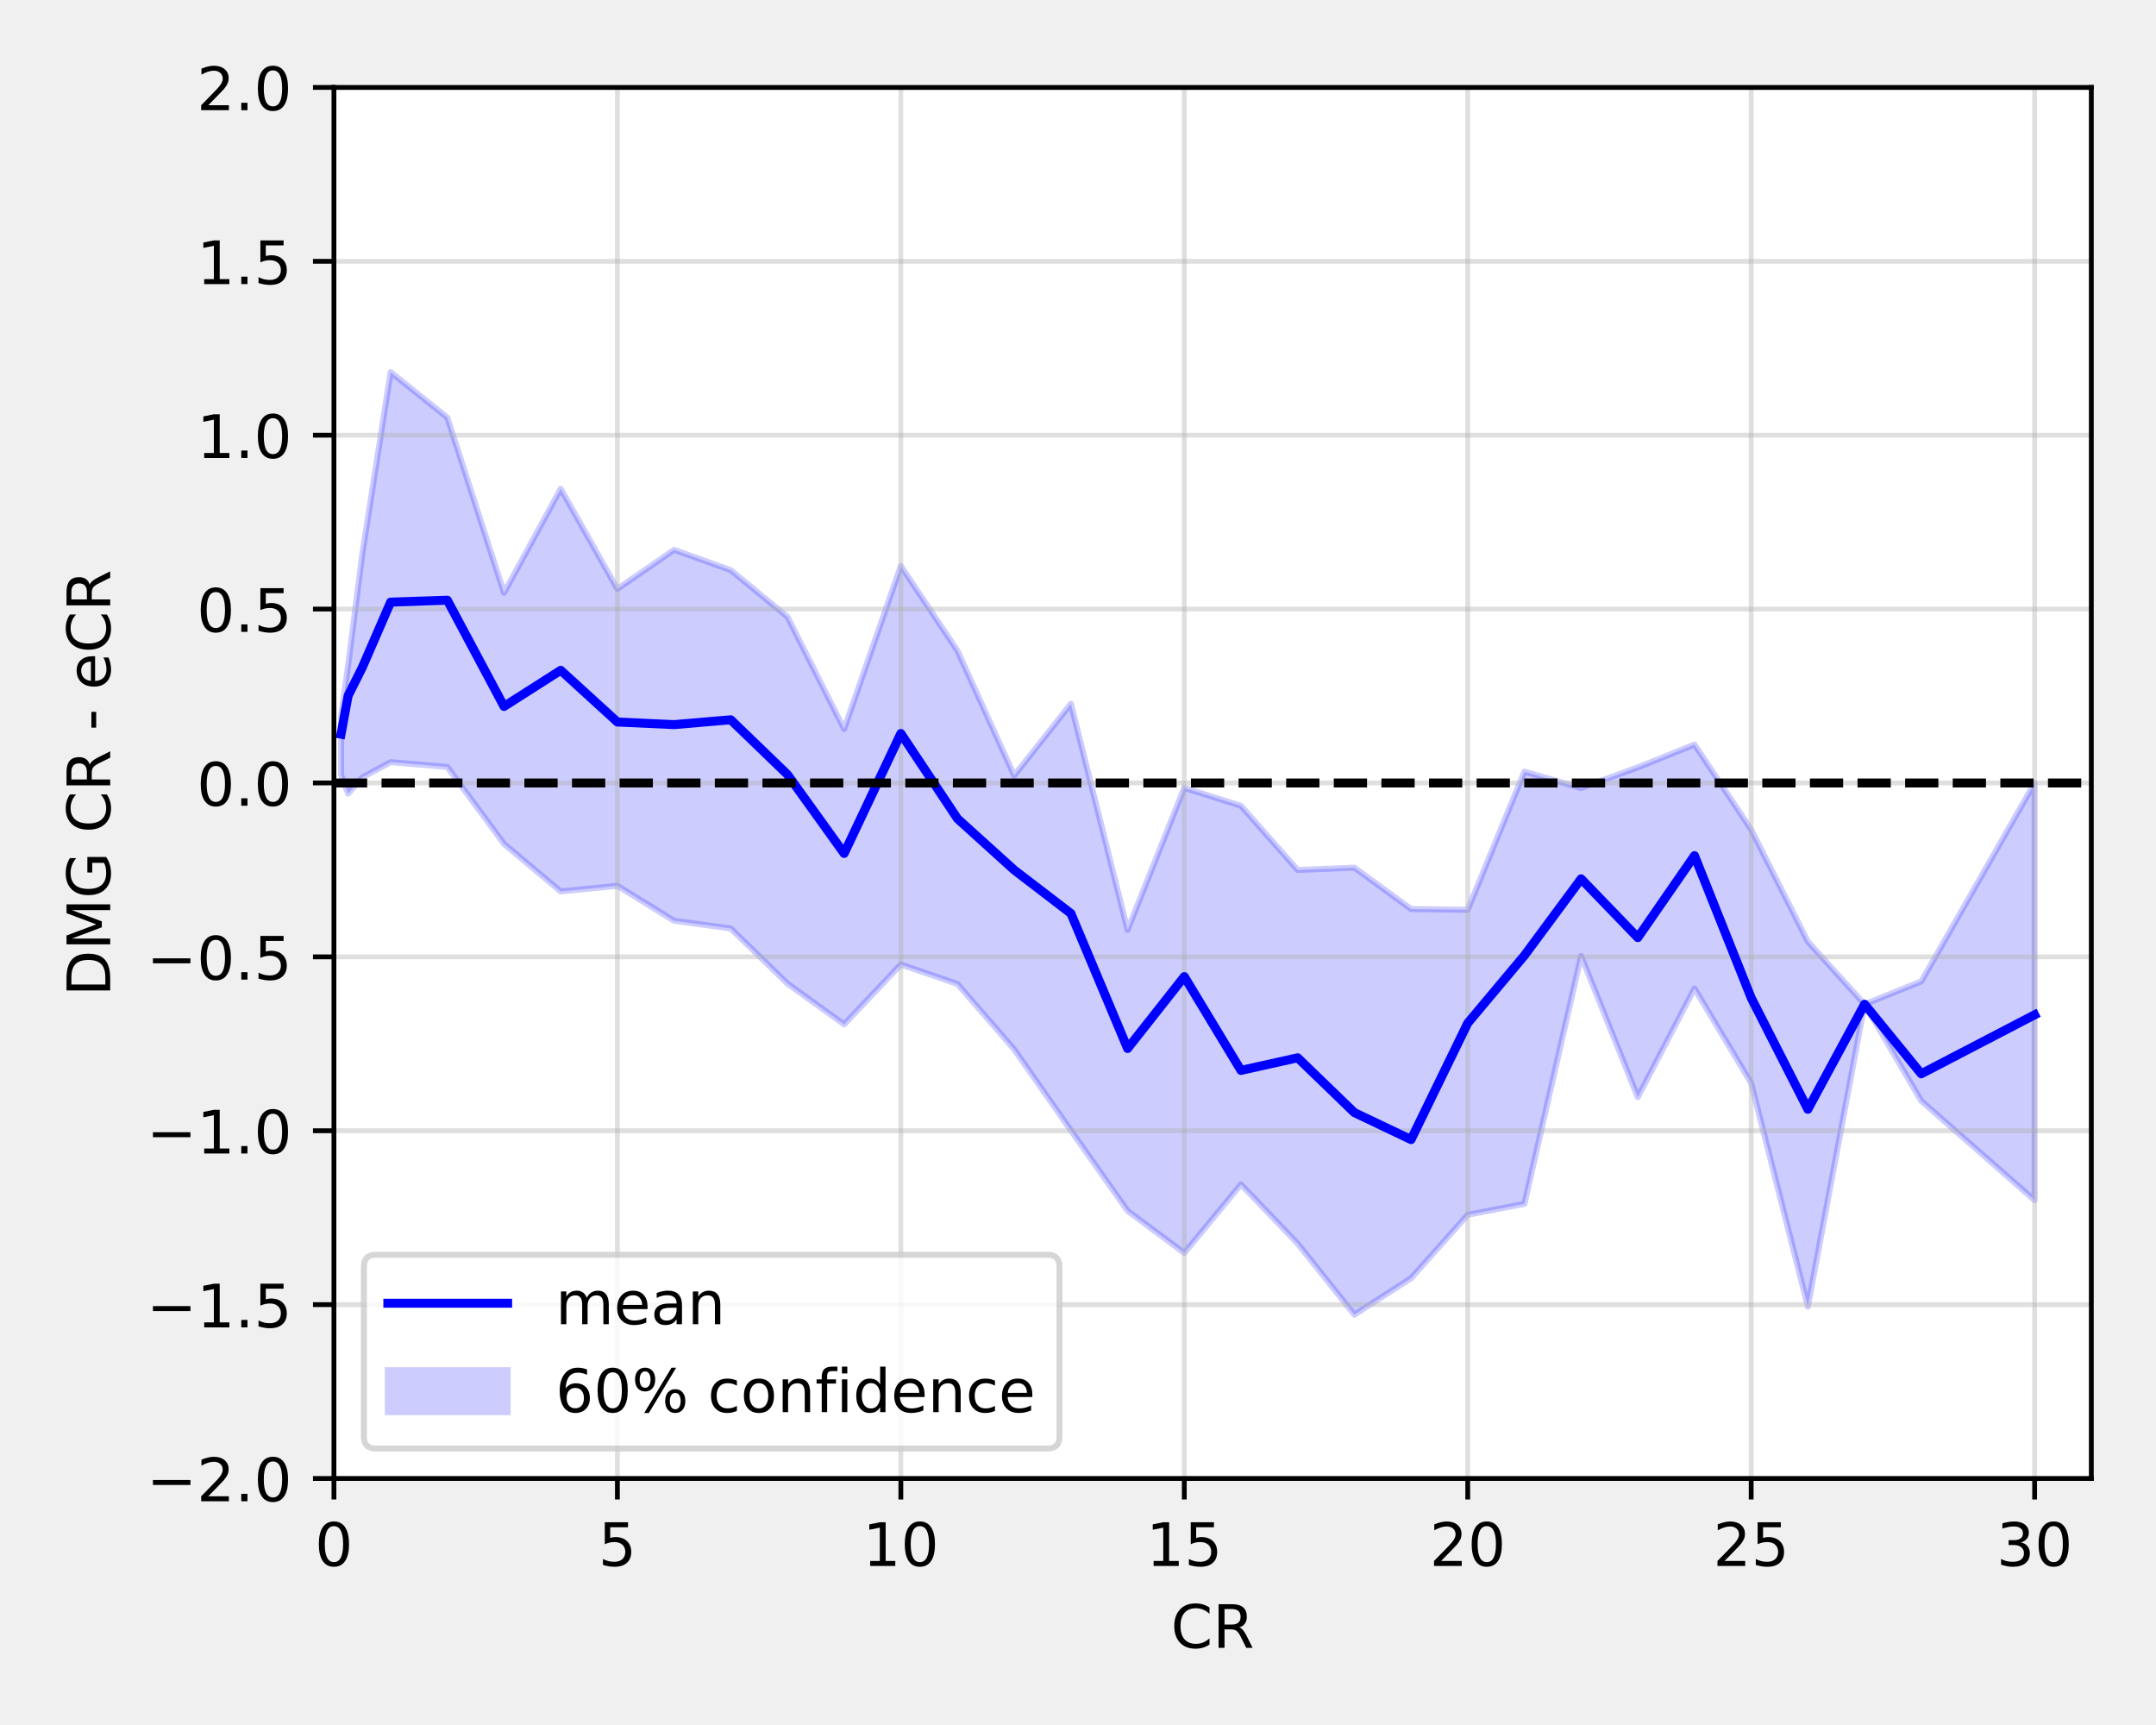
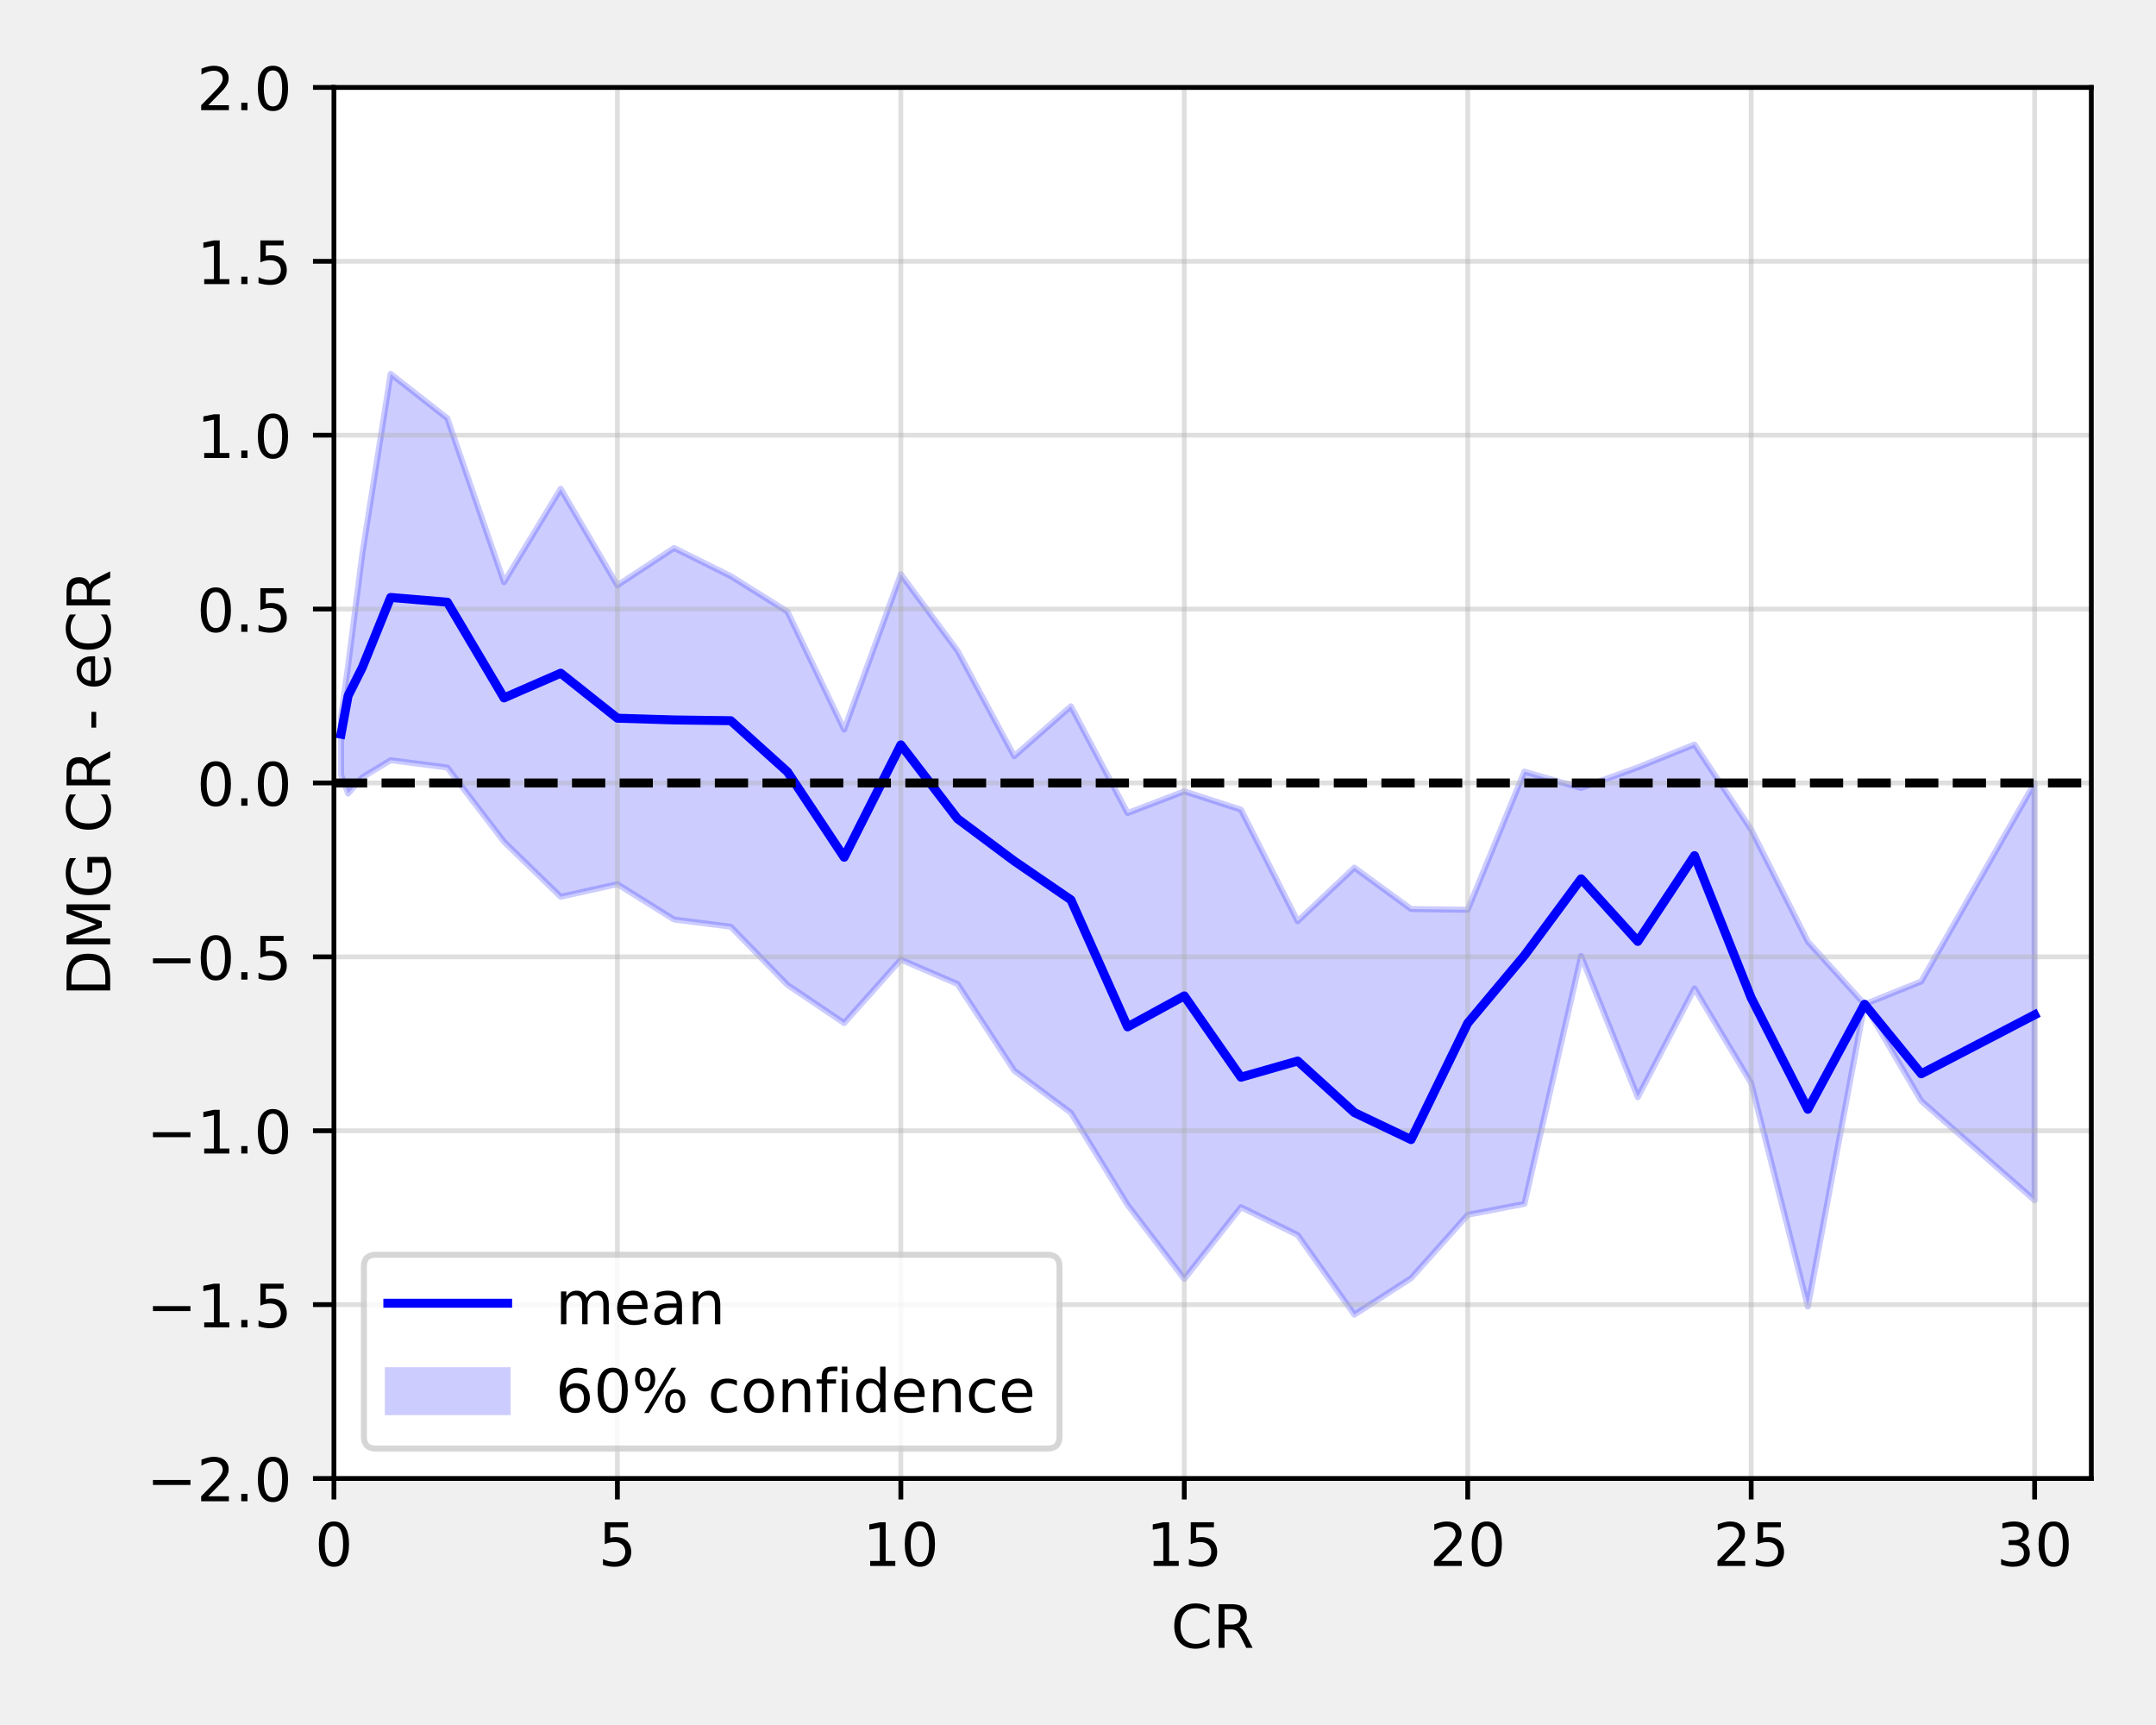
<svg xmlns="http://www.w3.org/2000/svg" xmlns:xlink="http://www.w3.org/1999/xlink" height="288pt" version="1.1" viewBox="0 0 360 288" width="360pt">
  <defs>
    <style type="text/css">*{stroke-linecap:butt;stroke-linejoin:round;}</style>
  </defs>
  <g id="figure_1">
    <g id="patch_1">
      <path d="M 0 288  L 360 288  L 360 0  L 0 0  z " style="fill:none;" />
    </g>
    <g id="axes_1">
      <g id="patch_2">
        <path d="M 55.761 246.844  L 349.2 246.844  L 349.2 14.599  L 55.761 14.599  z " style="fill:#ffffff;" />
      </g>
      <g id="PolyCollection_1">
        <defs>
-           <path d="M 56.944 -168.322  L 56.944 -158.635  L 58.127 -155.509  L 60.494 -158.207  L 65.227 -160.755  L 74.692 -159.956  L 84.158 -147.115  L 93.624 -139.171  L 103.09 -140.111  L 112.556 -134.273  L 122.021 -132.989  L 131.487 -123.79  L 140.953 -116.971  L 150.419 -126.98  L 159.884 -123.717  L 169.35 -112.794  L 178.816 -99.267  L 188.282 -85.844  L 197.748 -78.802  L 207.213 -90.258  L 216.679 -80.379  L 226.145 -68.508  L 235.611 -74.594  L 245.076 -85.183  L 254.542 -87.006  L 264.008 -128.383  L 273.474 -104.814  L 282.94 -122.972  L 292.405 -107.166  L 301.871 -69.855  L 311.337 -120.334  L 320.803 -104.201  L 339.734 -87.605  L 339.734 -157.279  L 339.734 -157.279  L 320.803 -124.137  L 311.337 -120.334  L 301.871 -130.787  L 292.405 -149.497  L 282.94 -163.696  L 273.474 -159.879  L 264.008 -156.437  L 254.542 -159.172  L 245.076 -136.106  L 235.611 -136.229  L 226.145 -143.141  L 216.679 -142.747  L 207.213 -153.465  L 197.748 -156.457  L 188.282 -132.737  L 178.816 -170.504  L 169.35 -158.521  L 159.884 -179.34  L 150.419 -193.509  L 140.953 -166.28  L 131.487 -185.016  L 122.021 -192.807  L 112.556 -196.204  L 103.09 -189.668  L 93.624 -206.391  L 84.158 -189.013  L 74.692 -218.286  L 65.227 -225.871  L 60.494 -195.488  L 58.127 -176.886  L 56.944 -168.322  z " id="m02b237798c" style="stroke:#0000ff;stroke-opacity:0.2;" />
+           <path d="M 56.944 -168.322  L 56.944 -158.635  L 58.127 -155.509  L 60.494 -158.207  L 65.227 -161.084  L 74.692 -159.857  L 84.158 -147.471  L 93.624 -138.277  L 103.09 -140.389  L 112.556 -134.478  L 122.021 -133.283  L 131.487 -123.567  L 140.953 -117.186  L 150.419 -127.796  L 159.884 -123.717  L 169.35 -109.261  L 178.816 -102.218  L 188.282 -86.833  L 197.748 -74.475  L 207.213 -86.458  L 216.679 -81.81  L 226.145 -68.508  L 235.611 -74.594  L 245.076 -85.183  L 254.542 -87.006  L 264.008 -128.383  L 273.474 -104.814  L 282.94 -122.972  L 292.405 -107.166  L 301.871 -69.855  L 311.337 -120.334  L 320.803 -104.201  L 339.734 -87.605  L 339.734 -157.279  L 339.734 -157.279  L 320.803 -124.137  L 311.337 -120.334  L 301.871 -130.787  L 292.405 -149.497  L 282.94 -163.696  L 273.474 -159.879  L 264.008 -156.437  L 254.542 -159.172  L 245.076 -136.106  L 235.611 -136.229  L 226.145 -143.141  L 216.679 -134.198  L 207.213 -152.818  L 197.748 -155.882  L 188.282 -152.255  L 178.816 -170.086  L 169.35 -161.748  L 159.884 -179.34  L 150.419 -192.117  L 140.953 -166.182  L 131.487 -185.881  L 122.021 -191.812  L 112.556 -196.511  L 103.09 -190.274  L 93.624 -206.391  L 84.158 -190.799  L 74.692 -218.163  L 65.227 -225.582  L 60.494 -195.488  L 58.127 -176.886  L 56.944 -168.322  z " id="m20de2d19ab" style="stroke:#0000ff;stroke-opacity:0.2;" />
        </defs>
-         <g clip-path="url(#pec62be4187)">
-           <use style="fill:#0000ff;fill-opacity:0.2;stroke:#0000ff;stroke-opacity:0.2;" x="0" xlink:href="#m02b237798c" y="288" />
+         <g clip-path="url(#p5d91fec184)">
+           <use style="fill:#0000ff;fill-opacity:0.2;stroke:#0000ff;stroke-opacity:0.2;" x="0" xlink:href="#m20de2d19ab" y="288" />
        </g>
      </g>
      <g id="matplotlib.axis_1">
        <g id="xtick_1">
          <g id="line2d_1">
-             <path clip-path="url(#pec62be4187)" d="M 55.761 246.844  L 55.761 14.599  " style="fill:none;stroke:#b0b0b0;stroke-linecap:square;stroke-opacity:0.4;stroke-width:0.8;" />
+             <path clip-path="url(#p5d91fec184)" d="M 55.761 246.844  L 55.761 14.599  " style="fill:none;stroke:#b0b0b0;stroke-linecap:square;stroke-opacity:0.4;stroke-width:0.8;" />
          </g>
          <g id="line2d_2">
            <defs>
-               <path d="M 0 0  L 0 3.5  " id="m133c1b8eba" style="stroke:#000000;stroke-width:0.8;" />
-             </defs>
-             <g>
-               <use style="stroke:#000000;stroke-width:0.8;" x="55.761" xlink:href="#m133c1b8eba" y="246.844" />
+               <path d="M 0 0  L 0 3.5  " id="m294f88d2a5" style="stroke:#000000;stroke-width:0.8;" />
+             </defs>
+             <g>
+               <use style="stroke:#000000;stroke-width:0.8;" x="55.761" xlink:href="#m294f88d2a5" y="246.844" />
            </g>
          </g>
          <g id="text_1">
            <g transform="translate(52.57969 261.4422)scale(0.1 -0.1)">
              <defs>
                <path d="M 31.781 66.406  Q 24.172 66.406 20.328 58.906  Q 16.5 51.422 16.5 36.375  Q 16.5 21.391 20.328 13.891  Q 24.172 6.391 31.781 6.391  Q 39.453 6.391 43.281 13.891  Q 47.125 21.391 47.125 36.375  Q 47.125 51.422 43.281 58.906  Q 39.453 66.406 31.781 66.406  z M 31.781 74.219  Q 44.047 74.219 50.516 64.516  Q 56.984 54.828 56.984 36.375  Q 56.984 17.969 50.516 8.266  Q 44.047 -1.422 31.781 -1.422  Q 19.531 -1.422 13.062 8.266  Q 6.594 17.969 6.594 36.375  Q 6.594 54.828 13.062 64.516  Q 19.531 74.219 31.781 74.219  z " id="DejaVuSans-48" />
              </defs>
              <use xlink:href="#DejaVuSans-48" />
            </g>
          </g>
        </g>
        <g id="xtick_2">
          <g id="line2d_3">
-             <path clip-path="url(#pec62be4187)" d="M 103.09 246.844  L 103.09 14.599  " style="fill:none;stroke:#b0b0b0;stroke-linecap:square;stroke-opacity:0.4;stroke-width:0.8;" />
+             <path clip-path="url(#p5d91fec184)" d="M 103.09 246.844  L 103.09 14.599  " style="fill:none;stroke:#b0b0b0;stroke-linecap:square;stroke-opacity:0.4;stroke-width:0.8;" />
          </g>
          <g id="line2d_4">
            <g>
-               <use style="stroke:#000000;stroke-width:0.8;" x="103.09" xlink:href="#m133c1b8eba" y="246.844" />
+               <use style="stroke:#000000;stroke-width:0.8;" x="103.09" xlink:href="#m294f88d2a5" y="246.844" />
            </g>
          </g>
          <g id="text_2">
            <g transform="translate(99.90857 261.4422)scale(0.1 -0.1)">
              <defs>
                <path d="M 10.797 72.906  L 49.516 72.906  L 49.516 64.594  L 19.828 64.594  L 19.828 46.734  Q 21.969 47.469 24.109 47.828  Q 26.266 48.188 28.422 48.188  Q 40.625 48.188 47.75 41.5  Q 54.891 34.812 54.891 23.391  Q 54.891 11.625 47.562 5.094  Q 40.234 -1.422 26.906 -1.422  Q 22.312 -1.422 17.547 -0.641  Q 12.797 0.141 7.719 1.703  L 7.719 11.625  Q 12.109 9.234 16.797 8.062  Q 21.484 6.891 26.703 6.891  Q 35.156 6.891 40.078 11.328  Q 45.016 15.766 45.016 23.391  Q 45.016 31 40.078 35.438  Q 35.156 39.891 26.703 39.891  Q 22.75 39.891 18.812 39.016  Q 14.891 38.141 10.797 36.281  z " id="DejaVuSans-53" />
              </defs>
              <use xlink:href="#DejaVuSans-53" />
            </g>
          </g>
        </g>
        <g id="xtick_3">
          <g id="line2d_5">
-             <path clip-path="url(#pec62be4187)" d="M 150.419 246.844  L 150.419 14.599  " style="fill:none;stroke:#b0b0b0;stroke-linecap:square;stroke-opacity:0.4;stroke-width:0.8;" />
+             <path clip-path="url(#p5d91fec184)" d="M 150.419 246.844  L 150.419 14.599  " style="fill:none;stroke:#b0b0b0;stroke-linecap:square;stroke-opacity:0.4;stroke-width:0.8;" />
          </g>
          <g id="line2d_6">
            <g>
-               <use style="stroke:#000000;stroke-width:0.8;" x="150.419" xlink:href="#m133c1b8eba" y="246.844" />
+               <use style="stroke:#000000;stroke-width:0.8;" x="150.419" xlink:href="#m294f88d2a5" y="246.844" />
            </g>
          </g>
          <g id="text_3">
            <g transform="translate(144.0562 261.4422)scale(0.1 -0.1)">
              <defs>
                <path d="M 12.406 8.297  L 28.516 8.297  L 28.516 63.922  L 10.984 60.406  L 10.984 69.391  L 28.422 72.906  L 38.281 72.906  L 38.281 8.297  L 54.391 8.297  L 54.391 0  L 12.406 0  z " id="DejaVuSans-49" />
              </defs>
              <use xlink:href="#DejaVuSans-49" />
              <use x="63.623" xlink:href="#DejaVuSans-48" />
            </g>
          </g>
        </g>
        <g id="xtick_4">
          <g id="line2d_7">
-             <path clip-path="url(#pec62be4187)" d="M 197.748 246.844  L 197.748 14.599  " style="fill:none;stroke:#b0b0b0;stroke-linecap:square;stroke-opacity:0.4;stroke-width:0.8;" />
+             <path clip-path="url(#p5d91fec184)" d="M 197.748 246.844  L 197.748 14.599  " style="fill:none;stroke:#b0b0b0;stroke-linecap:square;stroke-opacity:0.4;stroke-width:0.8;" />
          </g>
          <g id="line2d_8">
            <g>
-               <use style="stroke:#000000;stroke-width:0.8;" x="197.748" xlink:href="#m133c1b8eba" y="246.844" />
+               <use style="stroke:#000000;stroke-width:0.8;" x="197.748" xlink:href="#m294f88d2a5" y="246.844" />
            </g>
          </g>
          <g id="text_4">
            <g transform="translate(191.3851 261.4422)scale(0.1 -0.1)">
              <use xlink:href="#DejaVuSans-49" />
              <use x="63.623" xlink:href="#DejaVuSans-53" />
            </g>
          </g>
        </g>
        <g id="xtick_5">
          <g id="line2d_9">
-             <path clip-path="url(#pec62be4187)" d="M 245.076 246.844  L 245.076 14.599  " style="fill:none;stroke:#b0b0b0;stroke-linecap:square;stroke-opacity:0.4;stroke-width:0.8;" />
+             <path clip-path="url(#p5d91fec184)" d="M 245.076 246.844  L 245.076 14.599  " style="fill:none;stroke:#b0b0b0;stroke-linecap:square;stroke-opacity:0.4;stroke-width:0.8;" />
          </g>
          <g id="line2d_10">
            <g>
-               <use style="stroke:#000000;stroke-width:0.8;" x="245.076" xlink:href="#m133c1b8eba" y="246.844" />
+               <use style="stroke:#000000;stroke-width:0.8;" x="245.076" xlink:href="#m294f88d2a5" y="246.844" />
            </g>
          </g>
          <g id="text_5">
            <g transform="translate(238.714 261.4422)scale(0.1 -0.1)">
              <defs>
                <path d="M 19.188 8.297  L 53.609 8.297  L 53.609 0  L 7.328 0  L 7.328 8.297  Q 12.938 14.109 22.625 23.891  Q 32.328 33.688 34.812 36.531  Q 39.547 41.844 41.422 45.531  Q 43.312 49.219 43.312 52.781  Q 43.312 58.594 39.234 62.25  Q 35.156 65.922 28.609 65.922  Q 23.969 65.922 18.812 64.312  Q 13.672 62.703 7.812 59.422  L 7.812 69.391  Q 13.766 71.781 18.938 73  Q 24.125 74.219 28.422 74.219  Q 39.75 74.219 46.484 68.547  Q 53.219 62.891 53.219 53.422  Q 53.219 48.922 51.531 44.891  Q 49.859 40.875 45.406 35.406  Q 44.188 33.984 37.641 27.219  Q 31.109 20.453 19.188 8.297  z " id="DejaVuSans-50" />
              </defs>
              <use xlink:href="#DejaVuSans-50" />
              <use x="63.623" xlink:href="#DejaVuSans-48" />
            </g>
          </g>
        </g>
        <g id="xtick_6">
          <g id="line2d_11">
-             <path clip-path="url(#pec62be4187)" d="M 292.405 246.844  L 292.405 14.599  " style="fill:none;stroke:#b0b0b0;stroke-linecap:square;stroke-opacity:0.4;stroke-width:0.8;" />
+             <path clip-path="url(#p5d91fec184)" d="M 292.405 246.844  L 292.405 14.599  " style="fill:none;stroke:#b0b0b0;stroke-linecap:square;stroke-opacity:0.4;stroke-width:0.8;" />
          </g>
          <g id="line2d_12">
            <g>
-               <use style="stroke:#000000;stroke-width:0.8;" x="292.405" xlink:href="#m133c1b8eba" y="246.844" />
+               <use style="stroke:#000000;stroke-width:0.8;" x="292.405" xlink:href="#m294f88d2a5" y="246.844" />
            </g>
          </g>
          <g id="text_6">
            <g transform="translate(286.0428 261.4422)scale(0.1 -0.1)">
              <use xlink:href="#DejaVuSans-50" />
              <use x="63.623" xlink:href="#DejaVuSans-53" />
            </g>
          </g>
        </g>
        <g id="xtick_7">
          <g id="line2d_13">
-             <path clip-path="url(#pec62be4187)" d="M 339.734 246.844  L 339.734 14.599  " style="fill:none;stroke:#b0b0b0;stroke-linecap:square;stroke-opacity:0.4;stroke-width:0.8;" />
+             <path clip-path="url(#p5d91fec184)" d="M 339.734 246.844  L 339.734 14.599  " style="fill:none;stroke:#b0b0b0;stroke-linecap:square;stroke-opacity:0.4;stroke-width:0.8;" />
          </g>
          <g id="line2d_14">
            <g>
-               <use style="stroke:#000000;stroke-width:0.8;" x="339.734" xlink:href="#m133c1b8eba" y="246.844" />
+               <use style="stroke:#000000;stroke-width:0.8;" x="339.734" xlink:href="#m294f88d2a5" y="246.844" />
            </g>
          </g>
          <g id="text_7">
            <g transform="translate(333.3717 261.4422)scale(0.1 -0.1)">
              <defs>
                <path d="M 40.578 39.312  Q 47.656 37.797 51.625 33  Q 55.609 28.219 55.609 21.188  Q 55.609 10.406 48.188 4.484  Q 40.766 -1.422 27.094 -1.422  Q 22.516 -1.422 17.656 -0.516  Q 12.797 0.391 7.625 2.203  L 7.625 11.719  Q 11.719 9.328 16.594 8.109  Q 21.484 6.891 26.812 6.891  Q 36.078 6.891 40.938 10.547  Q 45.797 14.203 45.797 21.188  Q 45.797 27.641 41.281 31.266  Q 36.766 34.906 28.719 34.906  L 20.219 34.906  L 20.219 43.016  L 29.109 43.016  Q 36.375 43.016 40.234 45.922  Q 44.094 48.828 44.094 54.297  Q 44.094 59.906 40.109 62.906  Q 36.141 65.922 28.719 65.922  Q 24.656 65.922 20.016 65.031  Q 15.375 64.156 9.812 62.312  L 9.812 71.094  Q 15.438 72.656 20.344 73.438  Q 25.25 74.219 29.594 74.219  Q 40.828 74.219 47.359 69.109  Q 53.906 64.016 53.906 55.328  Q 53.906 49.266 50.438 45.094  Q 46.969 40.922 40.578 39.312  z " id="DejaVuSans-51" />
              </defs>
              <use xlink:href="#DejaVuSans-51" />
              <use x="63.623" xlink:href="#DejaVuSans-48" />
            </g>
          </g>
        </g>
        <g id="text_8">
          <g transform="translate(195.5148 275.1203)scale(0.1 -0.1)">
            <defs>
              <path d="M 64.406 67.281  L 64.406 56.891  Q 59.422 61.531 53.781 63.812  Q 48.141 66.109 41.797 66.109  Q 29.297 66.109 22.656 58.469  Q 16.016 50.828 16.016 36.375  Q 16.016 21.969 22.656 14.328  Q 29.297 6.688 41.797 6.688  Q 48.141 6.688 53.781 8.984  Q 59.422 11.281 64.406 15.922  L 64.406 5.609  Q 59.234 2.094 53.438 0.328  Q 47.656 -1.422 41.219 -1.422  Q 24.656 -1.422 15.125 8.703  Q 5.609 18.844 5.609 36.375  Q 5.609 53.953 15.125 64.078  Q 24.656 74.219 41.219 74.219  Q 47.75 74.219 53.531 72.484  Q 59.328 70.75 64.406 67.281  z " id="DejaVuSans-67" />
              <path d="M 44.391 34.188  Q 47.562 33.109 50.562 29.594  Q 53.562 26.078 56.594 19.922  L 66.609 0  L 56 0  L 46.688 18.703  Q 43.062 26.031 39.672 28.422  Q 36.281 30.812 30.422 30.812  L 19.672 30.812  L 19.672 0  L 9.812 0  L 9.812 72.906  L 32.078 72.906  Q 44.578 72.906 50.734 67.672  Q 56.891 62.453 56.891 51.906  Q 56.891 45.016 53.688 40.469  Q 50.484 35.938 44.391 34.188  z M 19.672 64.797  L 19.672 38.922  L 32.078 38.922  Q 39.203 38.922 42.844 42.219  Q 46.484 45.516 46.484 51.906  Q 46.484 58.297 42.844 61.547  Q 39.203 64.797 32.078 64.797  z " id="DejaVuSans-82" />
            </defs>
            <use xlink:href="#DejaVuSans-67" />
            <use x="69.824" xlink:href="#DejaVuSans-82" />
          </g>
        </g>
      </g>
      <g id="matplotlib.axis_2">
        <g id="ytick_1">
          <g id="line2d_15">
-             <path clip-path="url(#pec62be4187)" d="M 55.761 246.844  L 349.2 246.844  " style="fill:none;stroke:#b0b0b0;stroke-linecap:square;stroke-opacity:0.4;stroke-width:0.8;" />
+             <path clip-path="url(#p5d91fec184)" d="M 55.761 246.844  L 349.2 246.844  " style="fill:none;stroke:#b0b0b0;stroke-linecap:square;stroke-opacity:0.4;stroke-width:0.8;" />
          </g>
          <g id="line2d_16">
            <defs>
-               <path d="M 0 0  L -3.5 0  " id="m67003b450d" style="stroke:#000000;stroke-width:0.8;" />
-             </defs>
-             <g>
-               <use style="stroke:#000000;stroke-width:0.8;" x="55.761" xlink:href="#m67003b450d" y="246.844" />
+               <path d="M 0 0  L -3.5 0  " id="m431218fe5b" style="stroke:#000000;stroke-width:0.8;" />
+             </defs>
+             <g>
+               <use style="stroke:#000000;stroke-width:0.8;" x="55.761" xlink:href="#m431218fe5b" y="246.844" />
            </g>
          </g>
          <g id="text_9">
            <g transform="translate(24.47812 250.643)scale(0.1 -0.1)">
              <defs>
                <path d="M 10.594 35.5  L 73.188 35.5  L 73.188 27.203  L 10.594 27.203  z " id="DejaVuSans-8722" />
                <path d="M 10.688 12.406  L 21 12.406  L 21 0  L 10.688 0  z " id="DejaVuSans-46" />
              </defs>
              <use xlink:href="#DejaVuSans-8722" />
              <use x="83.789" xlink:href="#DejaVuSans-50" />
              <use x="147.412" xlink:href="#DejaVuSans-46" />
              <use x="179.199" xlink:href="#DejaVuSans-48" />
            </g>
          </g>
        </g>
        <g id="ytick_2">
          <g id="line2d_17">
-             <path clip-path="url(#pec62be4187)" d="M 55.761 217.813  L 349.2 217.813  " style="fill:none;stroke:#b0b0b0;stroke-linecap:square;stroke-opacity:0.4;stroke-width:0.8;" />
+             <path clip-path="url(#p5d91fec184)" d="M 55.761 217.813  L 349.2 217.813  " style="fill:none;stroke:#b0b0b0;stroke-linecap:square;stroke-opacity:0.4;stroke-width:0.8;" />
          </g>
          <g id="line2d_18">
            <g>
-               <use style="stroke:#000000;stroke-width:0.8;" x="55.761" xlink:href="#m67003b450d" y="217.813" />
+               <use style="stroke:#000000;stroke-width:0.8;" x="55.761" xlink:href="#m431218fe5b" y="217.813" />
            </g>
          </g>
          <g id="text_10">
            <g transform="translate(24.47812 221.6124)scale(0.1 -0.1)">
              <use xlink:href="#DejaVuSans-8722" />
              <use x="83.789" xlink:href="#DejaVuSans-49" />
              <use x="147.412" xlink:href="#DejaVuSans-46" />
              <use x="179.199" xlink:href="#DejaVuSans-53" />
            </g>
          </g>
        </g>
        <g id="ytick_3">
          <g id="line2d_19">
-             <path clip-path="url(#pec62be4187)" d="M 55.761 188.783  L 349.2 188.783  " style="fill:none;stroke:#b0b0b0;stroke-linecap:square;stroke-opacity:0.4;stroke-width:0.8;" />
+             <path clip-path="url(#p5d91fec184)" d="M 55.761 188.783  L 349.2 188.783  " style="fill:none;stroke:#b0b0b0;stroke-linecap:square;stroke-opacity:0.4;stroke-width:0.8;" />
          </g>
          <g id="line2d_20">
            <g>
-               <use style="stroke:#000000;stroke-width:0.8;" x="55.761" xlink:href="#m67003b450d" y="188.783" />
+               <use style="stroke:#000000;stroke-width:0.8;" x="55.761" xlink:href="#m431218fe5b" y="188.783" />
            </g>
          </g>
          <g id="text_11">
            <g transform="translate(24.47812 192.5818)scale(0.1 -0.1)">
              <use xlink:href="#DejaVuSans-8722" />
              <use x="83.789" xlink:href="#DejaVuSans-49" />
              <use x="147.412" xlink:href="#DejaVuSans-46" />
              <use x="179.199" xlink:href="#DejaVuSans-48" />
            </g>
          </g>
        </g>
        <g id="ytick_4">
          <g id="line2d_21">
-             <path clip-path="url(#pec62be4187)" d="M 55.761 159.752  L 349.2 159.752  " style="fill:none;stroke:#b0b0b0;stroke-linecap:square;stroke-opacity:0.4;stroke-width:0.8;" />
+             <path clip-path="url(#p5d91fec184)" d="M 55.761 159.752  L 349.2 159.752  " style="fill:none;stroke:#b0b0b0;stroke-linecap:square;stroke-opacity:0.4;stroke-width:0.8;" />
          </g>
          <g id="line2d_22">
            <g>
-               <use style="stroke:#000000;stroke-width:0.8;" x="55.761" xlink:href="#m67003b450d" y="159.752" />
+               <use style="stroke:#000000;stroke-width:0.8;" x="55.761" xlink:href="#m431218fe5b" y="159.752" />
            </g>
          </g>
          <g id="text_12">
            <g transform="translate(24.47812 163.5513)scale(0.1 -0.1)">
              <use xlink:href="#DejaVuSans-8722" />
              <use x="83.789" xlink:href="#DejaVuSans-48" />
              <use x="147.412" xlink:href="#DejaVuSans-46" />
              <use x="179.199" xlink:href="#DejaVuSans-53" />
            </g>
          </g>
        </g>
        <g id="ytick_5">
          <g id="line2d_23">
-             <path clip-path="url(#pec62be4187)" d="M 55.761 130.721  L 349.2 130.721  " style="fill:none;stroke:#b0b0b0;stroke-linecap:square;stroke-opacity:0.4;stroke-width:0.8;" />
+             <path clip-path="url(#p5d91fec184)" d="M 55.761 130.721  L 349.2 130.721  " style="fill:none;stroke:#b0b0b0;stroke-linecap:square;stroke-opacity:0.4;stroke-width:0.8;" />
          </g>
          <g id="line2d_24">
            <g>
-               <use style="stroke:#000000;stroke-width:0.8;" x="55.761" xlink:href="#m67003b450d" y="130.721" />
+               <use style="stroke:#000000;stroke-width:0.8;" x="55.761" xlink:href="#m431218fe5b" y="130.721" />
            </g>
          </g>
          <g id="text_13">
            <g transform="translate(32.85781 134.5207)scale(0.1 -0.1)">
              <use xlink:href="#DejaVuSans-48" />
              <use x="63.623" xlink:href="#DejaVuSans-46" />
              <use x="95.41" xlink:href="#DejaVuSans-48" />
            </g>
          </g>
        </g>
        <g id="ytick_6">
          <g id="line2d_25">
-             <path clip-path="url(#pec62be4187)" d="M 55.761 101.691  L 349.2 101.691  " style="fill:none;stroke:#b0b0b0;stroke-linecap:square;stroke-opacity:0.4;stroke-width:0.8;" />
+             <path clip-path="url(#p5d91fec184)" d="M 55.761 101.691  L 349.2 101.691  " style="fill:none;stroke:#b0b0b0;stroke-linecap:square;stroke-opacity:0.4;stroke-width:0.8;" />
          </g>
          <g id="line2d_26">
            <g>
-               <use style="stroke:#000000;stroke-width:0.8;" x="55.761" xlink:href="#m67003b450d" y="101.691" />
+               <use style="stroke:#000000;stroke-width:0.8;" x="55.761" xlink:href="#m431218fe5b" y="101.691" />
            </g>
          </g>
          <g id="text_14">
            <g transform="translate(32.85781 105.4901)scale(0.1 -0.1)">
              <use xlink:href="#DejaVuSans-48" />
              <use x="63.623" xlink:href="#DejaVuSans-46" />
              <use x="95.41" xlink:href="#DejaVuSans-53" />
            </g>
          </g>
        </g>
        <g id="ytick_7">
          <g id="line2d_27">
-             <path clip-path="url(#pec62be4187)" d="M 55.761 72.66  L 349.2 72.66  " style="fill:none;stroke:#b0b0b0;stroke-linecap:square;stroke-opacity:0.4;stroke-width:0.8;" />
+             <path clip-path="url(#p5d91fec184)" d="M 55.761 72.66  L 349.2 72.66  " style="fill:none;stroke:#b0b0b0;stroke-linecap:square;stroke-opacity:0.4;stroke-width:0.8;" />
          </g>
          <g id="line2d_28">
            <g>
-               <use style="stroke:#000000;stroke-width:0.8;" x="55.761" xlink:href="#m67003b450d" y="72.66" />
+               <use style="stroke:#000000;stroke-width:0.8;" x="55.761" xlink:href="#m431218fe5b" y="72.66" />
            </g>
          </g>
          <g id="text_15">
            <g transform="translate(32.85781 76.45957)scale(0.1 -0.1)">
              <use xlink:href="#DejaVuSans-49" />
              <use x="63.623" xlink:href="#DejaVuSans-46" />
              <use x="95.41" xlink:href="#DejaVuSans-48" />
            </g>
          </g>
        </g>
        <g id="ytick_8">
          <g id="line2d_29">
-             <path clip-path="url(#pec62be4187)" d="M 55.761 43.63  L 349.2 43.63  " style="fill:none;stroke:#b0b0b0;stroke-linecap:square;stroke-opacity:0.4;stroke-width:0.8;" />
+             <path clip-path="url(#p5d91fec184)" d="M 55.761 43.63  L 349.2 43.63  " style="fill:none;stroke:#b0b0b0;stroke-linecap:square;stroke-opacity:0.4;stroke-width:0.8;" />
          </g>
          <g id="line2d_30">
            <g>
-               <use style="stroke:#000000;stroke-width:0.8;" x="55.761" xlink:href="#m67003b450d" y="43.63" />
+               <use style="stroke:#000000;stroke-width:0.8;" x="55.761" xlink:href="#m431218fe5b" y="43.63" />
            </g>
          </g>
          <g id="text_16">
            <g transform="translate(32.85781 47.429)scale(0.1 -0.1)">
              <use xlink:href="#DejaVuSans-49" />
              <use x="63.623" xlink:href="#DejaVuSans-46" />
              <use x="95.41" xlink:href="#DejaVuSans-53" />
            </g>
          </g>
        </g>
        <g id="ytick_9">
          <g id="line2d_31">
-             <path clip-path="url(#pec62be4187)" d="M 55.761 14.599  L 349.2 14.599  " style="fill:none;stroke:#b0b0b0;stroke-linecap:square;stroke-opacity:0.4;stroke-width:0.8;" />
+             <path clip-path="url(#p5d91fec184)" d="M 55.761 14.599  L 349.2 14.599  " style="fill:none;stroke:#b0b0b0;stroke-linecap:square;stroke-opacity:0.4;stroke-width:0.8;" />
          </g>
          <g id="line2d_32">
            <g>
-               <use style="stroke:#000000;stroke-width:0.8;" x="55.761" xlink:href="#m67003b450d" y="14.599" />
+               <use style="stroke:#000000;stroke-width:0.8;" x="55.761" xlink:href="#m431218fe5b" y="14.599" />
            </g>
          </g>
          <g id="text_17">
            <g transform="translate(32.85781 18.39844)scale(0.1 -0.1)">
              <use xlink:href="#DejaVuSans-50" />
              <use x="63.623" xlink:href="#DejaVuSans-46" />
              <use x="95.41" xlink:href="#DejaVuSans-48" />
            </g>
          </g>
        </g>
        <g id="text_18">
          <g transform="translate(18.39844 166.3387)rotate(-90)scale(0.1 -0.1)">
            <defs>
              <path d="M 19.672 64.797  L 19.672 8.109  L 31.594 8.109  Q 46.688 8.109 53.688 14.938  Q 60.688 21.781 60.688 36.531  Q 60.688 51.172 53.688 57.984  Q 46.688 64.797 31.594 64.797  z M 9.812 72.906  L 30.078 72.906  Q 51.266 72.906 61.172 64.094  Q 71.094 55.281 71.094 36.531  Q 71.094 17.672 61.125 8.828  Q 51.172 0 30.078 0  L 9.812 0  z " id="DejaVuSans-68" />
              <path d="M 9.812 72.906  L 24.516 72.906  L 43.109 23.297  L 61.812 72.906  L 76.516 72.906  L 76.516 0  L 66.891 0  L 66.891 64.016  L 48.094 14.016  L 38.188 14.016  L 19.391 64.016  L 19.391 0  L 9.812 0  z " id="DejaVuSans-77" />
              <path d="M 59.516 10.406  L 59.516 29.984  L 43.406 29.984  L 43.406 38.094  L 69.281 38.094  L 69.281 6.781  Q 63.578 2.734 56.688 0.656  Q 49.812 -1.422 42 -1.422  Q 24.906 -1.422 15.25 8.562  Q 5.609 18.562 5.609 36.375  Q 5.609 54.25 15.25 64.234  Q 24.906 74.219 42 74.219  Q 49.125 74.219 55.547 72.453  Q 61.969 70.703 67.391 67.281  L 67.391 56.781  Q 61.922 61.422 55.766 63.766  Q 49.609 66.109 42.828 66.109  Q 29.438 66.109 22.719 58.641  Q 16.016 51.172 16.016 36.375  Q 16.016 21.625 22.719 14.156  Q 29.438 6.688 42.828 6.688  Q 48.047 6.688 52.141 7.594  Q 56.25 8.5 59.516 10.406  z " id="DejaVuSans-71" />
              <path id="DejaVuSans-32" />
              <path d="M 4.891 31.391  L 31.203 31.391  L 31.203 23.391  L 4.891 23.391  z " id="DejaVuSans-45" />
              <path d="M 56.203 29.594  L 56.203 25.203  L 14.891 25.203  Q 15.484 15.922 20.484 11.062  Q 25.484 6.203 34.422 6.203  Q 39.594 6.203 44.453 7.469  Q 49.312 8.734 54.109 11.281  L 54.109 2.781  Q 49.266 0.734 44.188 -0.344  Q 39.109 -1.422 33.891 -1.422  Q 20.797 -1.422 13.156 6.188  Q 5.516 13.812 5.516 26.812  Q 5.516 40.234 12.766 48.109  Q 20.016 56 32.328 56  Q 43.359 56 49.781 48.891  Q 56.203 41.797 56.203 29.594  z M 47.219 32.234  Q 47.125 39.594 43.094 43.984  Q 39.062 48.391 32.422 48.391  Q 24.906 48.391 20.391 44.141  Q 15.875 39.891 15.188 32.172  z " id="DejaVuSans-101" />
            </defs>
            <use xlink:href="#DejaVuSans-68" />
            <use x="77.002" xlink:href="#DejaVuSans-77" />
            <use x="163.281" xlink:href="#DejaVuSans-71" />
            <use x="240.771" xlink:href="#DejaVuSans-32" />
            <use x="272.559" xlink:href="#DejaVuSans-67" />
            <use x="342.383" xlink:href="#DejaVuSans-82" />
            <use x="411.865" xlink:href="#DejaVuSans-32" />
            <use x="443.652" xlink:href="#DejaVuSans-45" />
            <use x="479.736" xlink:href="#DejaVuSans-32" />
            <use x="511.523" xlink:href="#DejaVuSans-101" />
            <use x="573.047" xlink:href="#DejaVuSans-67" />
            <use x="642.871" xlink:href="#DejaVuSans-82" />
          </g>
        </g>
      </g>
      <g id="line2d_33">
-         <path clip-path="url(#pec62be4187)" d="M 56.944 122.578  L 58.127 116.159  L 60.494 111.438  L 65.227 100.53  L 74.692 100.21  L 84.158 117.946  L 93.624 111.91  L 103.09 120.546  L 112.556 120.98  L 122.021 120.173  L 131.487 129.313  L 140.953 142.487  L 150.419 122.461  L 159.884 136.692  L 169.35 145.251  L 178.816 152.507  L 188.282 175.056  L 197.748 163.051  L 207.213 178.711  L 216.679 176.604  L 226.145 185.752  L 235.611 190.26  L 245.076 170.816  L 254.542 159.524  L 264.008 146.732  L 273.474 156.537  L 282.94 142.857  L 292.405 166.593  L 301.871 185.201  L 311.337 167.666  L 320.803 179.277  L 339.734 169.429  " style="fill:none;stroke:#0000ff;stroke-linecap:square;stroke-width:1.5;" />
+         <path clip-path="url(#p5d91fec184)" d="M 56.944 122.578  L 58.127 116.159  L 60.494 111.452  L 65.227 99.748  L 74.692 100.54  L 84.158 116.52  L 93.624 112.393  L 103.09 119.909  L 112.556 120.197  L 122.021 120.326  L 131.487 128.862  L 140.953 143.12  L 150.419 124.359  L 159.884 136.692  L 169.35 143.755  L 178.816 150.232  L 188.282 171.442  L 197.748 166.27  L 207.213 179.85  L 216.679 177.144  L 226.145 185.752  L 235.611 190.26  L 245.076 170.816  L 254.542 159.524  L 264.008 146.732  L 273.474 157.173  L 282.94 142.857  L 292.405 166.593  L 301.871 185.201  L 311.337 167.666  L 320.803 179.277  L 339.734 169.429  " style="fill:none;stroke:#0000ff;stroke-linecap:square;stroke-width:1.5;" />
      </g>
      <g id="line2d_34">
-         <path clip-path="url(#pec62be4187)" d="M 55.761 130.721  L 349.2 130.721  " style="fill:none;stroke:#000000;stroke-dasharray:5.55,2.4;stroke-dashoffset:0;stroke-width:1.5;" />
+         <path clip-path="url(#p5d91fec184)" d="M 55.761 130.721  L 349.2 130.721  " style="fill:none;stroke:#000000;stroke-dasharray:5.55,2.4;stroke-dashoffset:0;stroke-width:1.5;" />
      </g>
      <g id="patch_3">
        <path d="M 55.761 246.844  L 55.761 14.599  " style="fill:none;stroke:#000000;stroke-linecap:square;stroke-linejoin:miter;stroke-width:0.8;" />
      </g>
      <g id="patch_4">
        <path d="M 349.2 246.844  L 349.2 14.599  " style="fill:none;stroke:#000000;stroke-linecap:square;stroke-linejoin:miter;stroke-width:0.8;" />
      </g>
      <g id="patch_5">
        <path d="M 55.761 246.844  L 349.2 246.844  " style="fill:none;stroke:#000000;stroke-linecap:square;stroke-linejoin:miter;stroke-width:0.8;" />
      </g>
      <g id="patch_6">
        <path d="M 55.761 14.599  L 349.2 14.599  " style="fill:none;stroke:#000000;stroke-linecap:square;stroke-linejoin:miter;stroke-width:0.8;" />
      </g>
      <g id="legend_1">
        <g id="patch_7">
          <path d="M 62.761 241.844  L 174.909 241.844  Q 176.909 241.844 176.909 239.844  L 176.909 211.488  Q 176.909 209.488 174.909 209.488  L 62.761 209.488  Q 60.761 209.488 60.761 211.488  L 60.761 239.844  Q 60.761 241.844 62.761 241.844  z " style="fill:#ffffff;opacity:0.8;stroke:#cccccc;stroke-linejoin:miter;" />
        </g>
        <g id="line2d_35">
          <path d="M 64.761 217.586  L 84.761 217.586  " style="fill:none;stroke:#0000ff;stroke-linecap:square;stroke-width:1.5;" />
        </g>
        <g id="line2d_36" />
        <g id="text_19">
          <g transform="translate(92.76094 221.0859)scale(0.1 -0.1)">
            <defs>
              <path d="M 52 44.188  Q 55.375 50.25 60.062 53.125  Q 64.75 56 71.094 56  Q 79.641 56 84.281 50.016  Q 88.922 44.047 88.922 33.016  L 88.922 0  L 79.891 0  L 79.891 32.719  Q 79.891 40.578 77.094 44.375  Q 74.312 48.188 68.609 48.188  Q 61.625 48.188 57.562 43.547  Q 53.516 38.922 53.516 30.906  L 53.516 0  L 44.484 0  L 44.484 32.719  Q 44.484 40.625 41.703 44.406  Q 38.922 48.188 33.109 48.188  Q 26.219 48.188 22.156 43.531  Q 18.109 38.875 18.109 30.906  L 18.109 0  L 9.078 0  L 9.078 54.688  L 18.109 54.688  L 18.109 46.188  Q 21.188 51.219 25.484 53.609  Q 29.781 56 35.688 56  Q 41.656 56 45.828 52.969  Q 50 49.953 52 44.188  z " id="DejaVuSans-109" />
              <path d="M 34.281 27.484  Q 23.391 27.484 19.188 25  Q 14.984 22.516 14.984 16.5  Q 14.984 11.719 18.141 8.906  Q 21.297 6.109 26.703 6.109  Q 34.188 6.109 38.703 11.406  Q 43.219 16.703 43.219 25.484  L 43.219 27.484  z M 52.203 31.203  L 52.203 0  L 43.219 0  L 43.219 8.297  Q 40.141 3.328 35.547 0.953  Q 30.953 -1.422 24.312 -1.422  Q 15.922 -1.422 10.953 3.297  Q 6 8.016 6 15.922  Q 6 25.141 12.172 29.828  Q 18.359 34.516 30.609 34.516  L 43.219 34.516  L 43.219 35.406  Q 43.219 41.609 39.141 45  Q 35.062 48.391 27.688 48.391  Q 23 48.391 18.547 47.266  Q 14.109 46.141 10.016 43.891  L 10.016 52.203  Q 14.938 54.109 19.578 55.047  Q 24.219 56 28.609 56  Q 40.484 56 46.344 49.844  Q 52.203 43.703 52.203 31.203  z " id="DejaVuSans-97" />
              <path d="M 54.891 33.016  L 54.891 0  L 45.906 0  L 45.906 32.719  Q 45.906 40.484 42.875 44.328  Q 39.844 48.188 33.797 48.188  Q 26.516 48.188 22.312 43.547  Q 18.109 38.922 18.109 30.906  L 18.109 0  L 9.078 0  L 9.078 54.688  L 18.109 54.688  L 18.109 46.188  Q 21.344 51.125 25.703 53.562  Q 30.078 56 35.797 56  Q 45.219 56 50.047 50.172  Q 54.891 44.344 54.891 33.016  z " id="DejaVuSans-110" />
            </defs>
            <use xlink:href="#DejaVuSans-109" />
            <use x="97.412" xlink:href="#DejaVuSans-101" />
            <use x="158.936" xlink:href="#DejaVuSans-97" />
            <use x="220.215" xlink:href="#DejaVuSans-110" />
          </g>
        </g>
        <g id="patch_8">
          <path d="M 64.761 235.764  L 84.761 235.764  L 84.761 228.764  L 64.761 228.764  z " style="fill:#0000ff;opacity:0.2;stroke:#0000ff;stroke-linejoin:miter;" />
        </g>
        <g id="text_20">
          <g transform="translate(92.76094 235.7641)scale(0.1 -0.1)">
            <defs>
              <path d="M 33.016 40.375  Q 26.375 40.375 22.484 35.828  Q 18.609 31.297 18.609 23.391  Q 18.609 15.531 22.484 10.953  Q 26.375 6.391 33.016 6.391  Q 39.656 6.391 43.531 10.953  Q 47.406 15.531 47.406 23.391  Q 47.406 31.297 43.531 35.828  Q 39.656 40.375 33.016 40.375  z M 52.594 71.297  L 52.594 62.312  Q 48.875 64.062 45.094 64.984  Q 41.312 65.922 37.594 65.922  Q 27.828 65.922 22.672 59.328  Q 17.531 52.734 16.797 39.406  Q 19.672 43.656 24.016 45.922  Q 28.375 48.188 33.594 48.188  Q 44.578 48.188 50.953 41.516  Q 57.328 34.859 57.328 23.391  Q 57.328 12.156 50.688 5.359  Q 44.047 -1.422 33.016 -1.422  Q 20.359 -1.422 13.672 8.266  Q 6.984 17.969 6.984 36.375  Q 6.984 53.656 15.188 63.938  Q 23.391 74.219 37.203 74.219  Q 40.922 74.219 44.703 73.484  Q 48.484 72.75 52.594 71.297  z " id="DejaVuSans-54" />
              <path d="M 72.703 32.078  Q 68.453 32.078 66.031 28.469  Q 63.625 24.859 63.625 18.406  Q 63.625 12.062 66.031 8.422  Q 68.453 4.781 72.703 4.781  Q 76.859 4.781 79.266 8.422  Q 81.688 12.062 81.688 18.406  Q 81.688 24.812 79.266 28.438  Q 76.859 32.078 72.703 32.078  z M 72.703 38.281  Q 80.422 38.281 84.953 32.906  Q 89.5 27.547 89.5 18.406  Q 89.5 9.281 84.938 3.922  Q 80.375 -1.422 72.703 -1.422  Q 64.891 -1.422 60.344 3.922  Q 55.812 9.281 55.812 18.406  Q 55.812 27.594 60.375 32.938  Q 64.938 38.281 72.703 38.281  z M 22.312 68.016  Q 18.109 68.016 15.688 64.375  Q 13.281 60.75 13.281 54.391  Q 13.281 47.953 15.672 44.328  Q 18.062 40.719 22.312 40.719  Q 26.562 40.719 28.969 44.328  Q 31.391 47.953 31.391 54.391  Q 31.391 60.688 28.953 64.344  Q 26.516 68.016 22.312 68.016  z M 66.406 74.219  L 74.219 74.219  L 28.609 -1.422  L 20.797 -1.422  z M 22.312 74.219  Q 30.031 74.219 34.609 68.875  Q 39.203 63.531 39.203 54.391  Q 39.203 45.172 34.641 39.844  Q 30.078 34.516 22.312 34.516  Q 14.547 34.516 10.031 39.859  Q 5.516 45.219 5.516 54.391  Q 5.516 63.484 10.047 68.844  Q 14.594 74.219 22.312 74.219  z " id="DejaVuSans-37" />
              <path d="M 48.781 52.594  L 48.781 44.188  Q 44.969 46.297 41.141 47.344  Q 37.312 48.391 33.406 48.391  Q 24.656 48.391 19.812 42.844  Q 14.984 37.312 14.984 27.297  Q 14.984 17.281 19.812 11.734  Q 24.656 6.203 33.406 6.203  Q 37.312 6.203 41.141 7.25  Q 44.969 8.297 48.781 10.406  L 48.781 2.094  Q 45.016 0.344 40.984 -0.531  Q 36.969 -1.422 32.422 -1.422  Q 20.062 -1.422 12.781 6.344  Q 5.516 14.109 5.516 27.297  Q 5.516 40.672 12.859 48.328  Q 20.219 56 33.016 56  Q 37.156 56 41.109 55.141  Q 45.062 54.297 48.781 52.594  z " id="DejaVuSans-99" />
              <path d="M 30.609 48.391  Q 23.391 48.391 19.188 42.75  Q 14.984 37.109 14.984 27.297  Q 14.984 17.484 19.156 11.844  Q 23.344 6.203 30.609 6.203  Q 37.797 6.203 41.984 11.859  Q 46.188 17.531 46.188 27.297  Q 46.188 37.016 41.984 42.703  Q 37.797 48.391 30.609 48.391  z M 30.609 56  Q 42.328 56 49.016 48.375  Q 55.719 40.766 55.719 27.297  Q 55.719 13.875 49.016 6.219  Q 42.328 -1.422 30.609 -1.422  Q 18.844 -1.422 12.172 6.219  Q 5.516 13.875 5.516 27.297  Q 5.516 40.766 12.172 48.375  Q 18.844 56 30.609 56  z " id="DejaVuSans-111" />
              <path d="M 37.109 75.984  L 37.109 68.5  L 28.516 68.5  Q 23.688 68.5 21.797 66.547  Q 19.922 64.594 19.922 59.516  L 19.922 54.688  L 34.719 54.688  L 34.719 47.703  L 19.922 47.703  L 19.922 0  L 10.891 0  L 10.891 47.703  L 2.297 47.703  L 2.297 54.688  L 10.891 54.688  L 10.891 58.5  Q 10.891 67.625 15.141 71.797  Q 19.391 75.984 28.609 75.984  z " id="DejaVuSans-102" />
              <path d="M 9.422 54.688  L 18.406 54.688  L 18.406 0  L 9.422 0  z M 9.422 75.984  L 18.406 75.984  L 18.406 64.594  L 9.422 64.594  z " id="DejaVuSans-105" />
              <path d="M 45.406 46.391  L 45.406 75.984  L 54.391 75.984  L 54.391 0  L 45.406 0  L 45.406 8.203  Q 42.578 3.328 38.25 0.953  Q 33.938 -1.422 27.875 -1.422  Q 17.969 -1.422 11.734 6.484  Q 5.516 14.406 5.516 27.297  Q 5.516 40.188 11.734 48.094  Q 17.969 56 27.875 56  Q 33.938 56 38.25 53.625  Q 42.578 51.266 45.406 46.391  z M 14.797 27.297  Q 14.797 17.391 18.875 11.75  Q 22.953 6.109 30.078 6.109  Q 37.203 6.109 41.297 11.75  Q 45.406 17.391 45.406 27.297  Q 45.406 37.203 41.297 42.844  Q 37.203 48.484 30.078 48.484  Q 22.953 48.484 18.875 42.844  Q 14.797 37.203 14.797 27.297  z " id="DejaVuSans-100" />
            </defs>
            <use xlink:href="#DejaVuSans-54" />
            <use x="63.623" xlink:href="#DejaVuSans-48" />
            <use x="127.246" xlink:href="#DejaVuSans-37" />
            <use x="222.266" xlink:href="#DejaVuSans-32" />
            <use x="254.053" xlink:href="#DejaVuSans-99" />
            <use x="309.033" xlink:href="#DejaVuSans-111" />
            <use x="370.215" xlink:href="#DejaVuSans-110" />
            <use x="433.594" xlink:href="#DejaVuSans-102" />
            <use x="468.799" xlink:href="#DejaVuSans-105" />
            <use x="496.582" xlink:href="#DejaVuSans-100" />
            <use x="560.059" xlink:href="#DejaVuSans-101" />
            <use x="621.582" xlink:href="#DejaVuSans-110" />
            <use x="684.961" xlink:href="#DejaVuSans-99" />
            <use x="739.941" xlink:href="#DejaVuSans-101" />
          </g>
        </g>
      </g>
    </g>
  </g>
  <defs>
-     <clipPath id="pec62be4187">
+     <clipPath id="p5d91fec184">
      <rect height="232.245" width="293.439" x="55.761" y="14.599" />
    </clipPath>
  </defs>
</svg>
